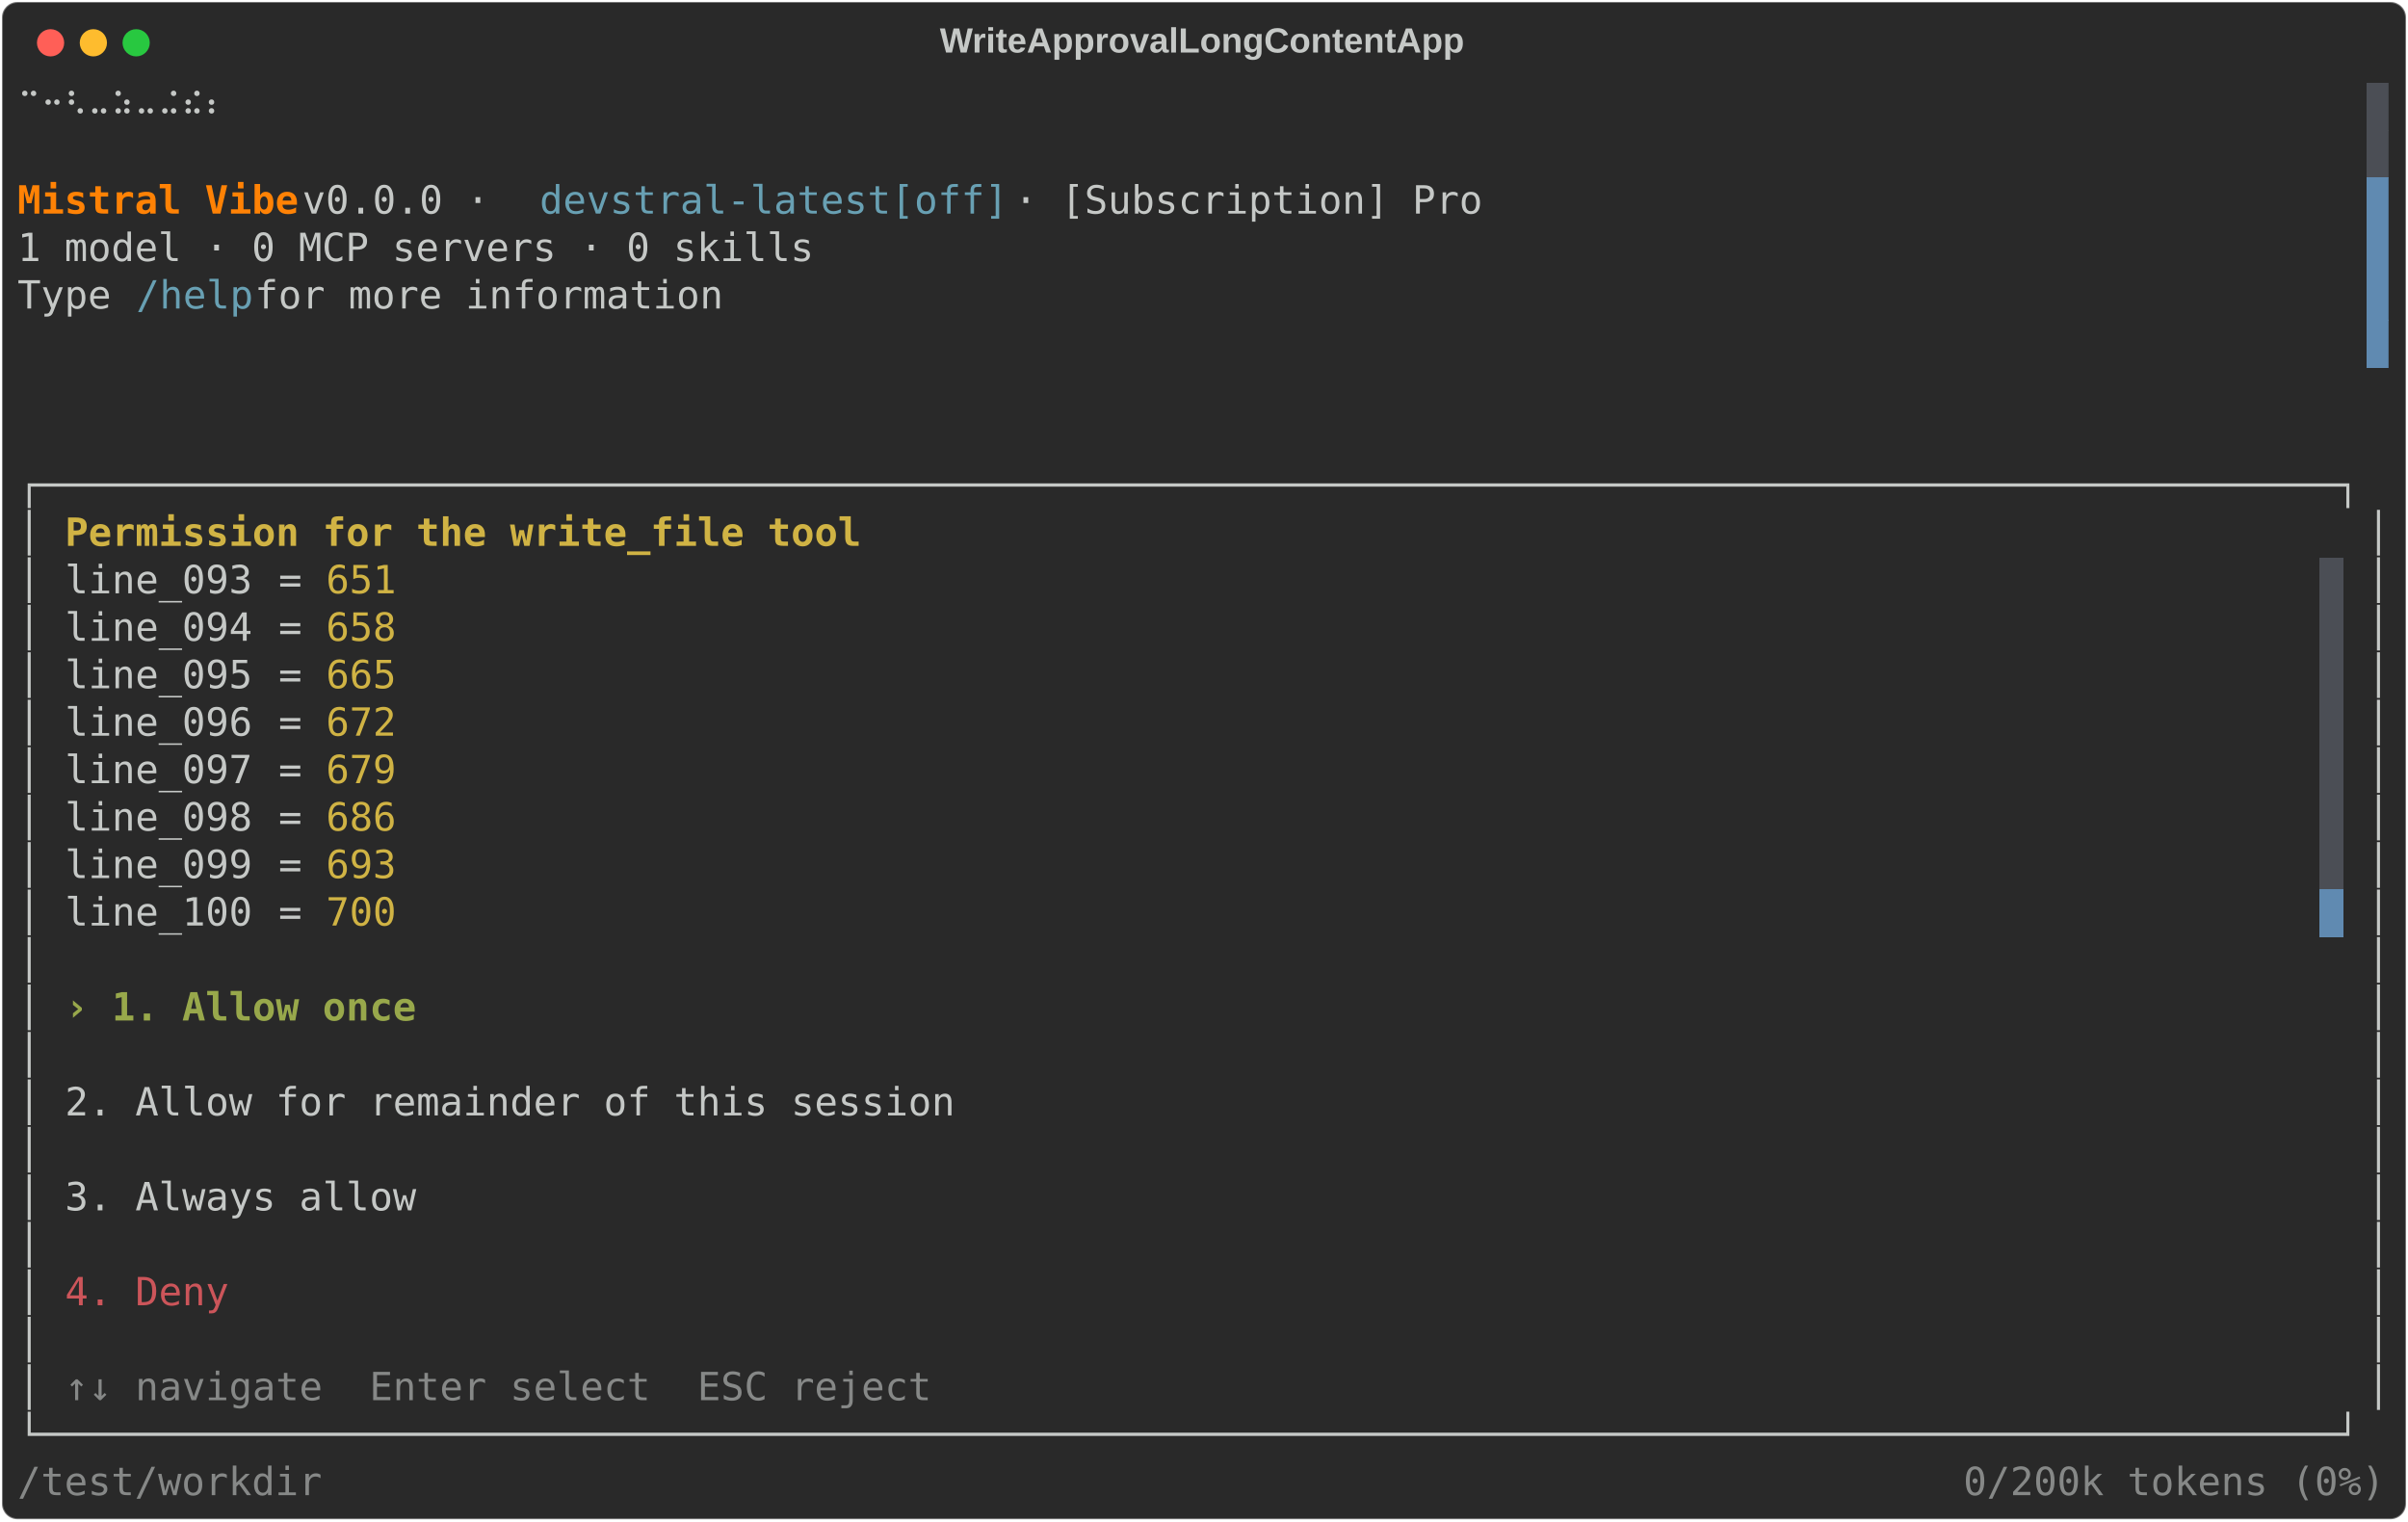
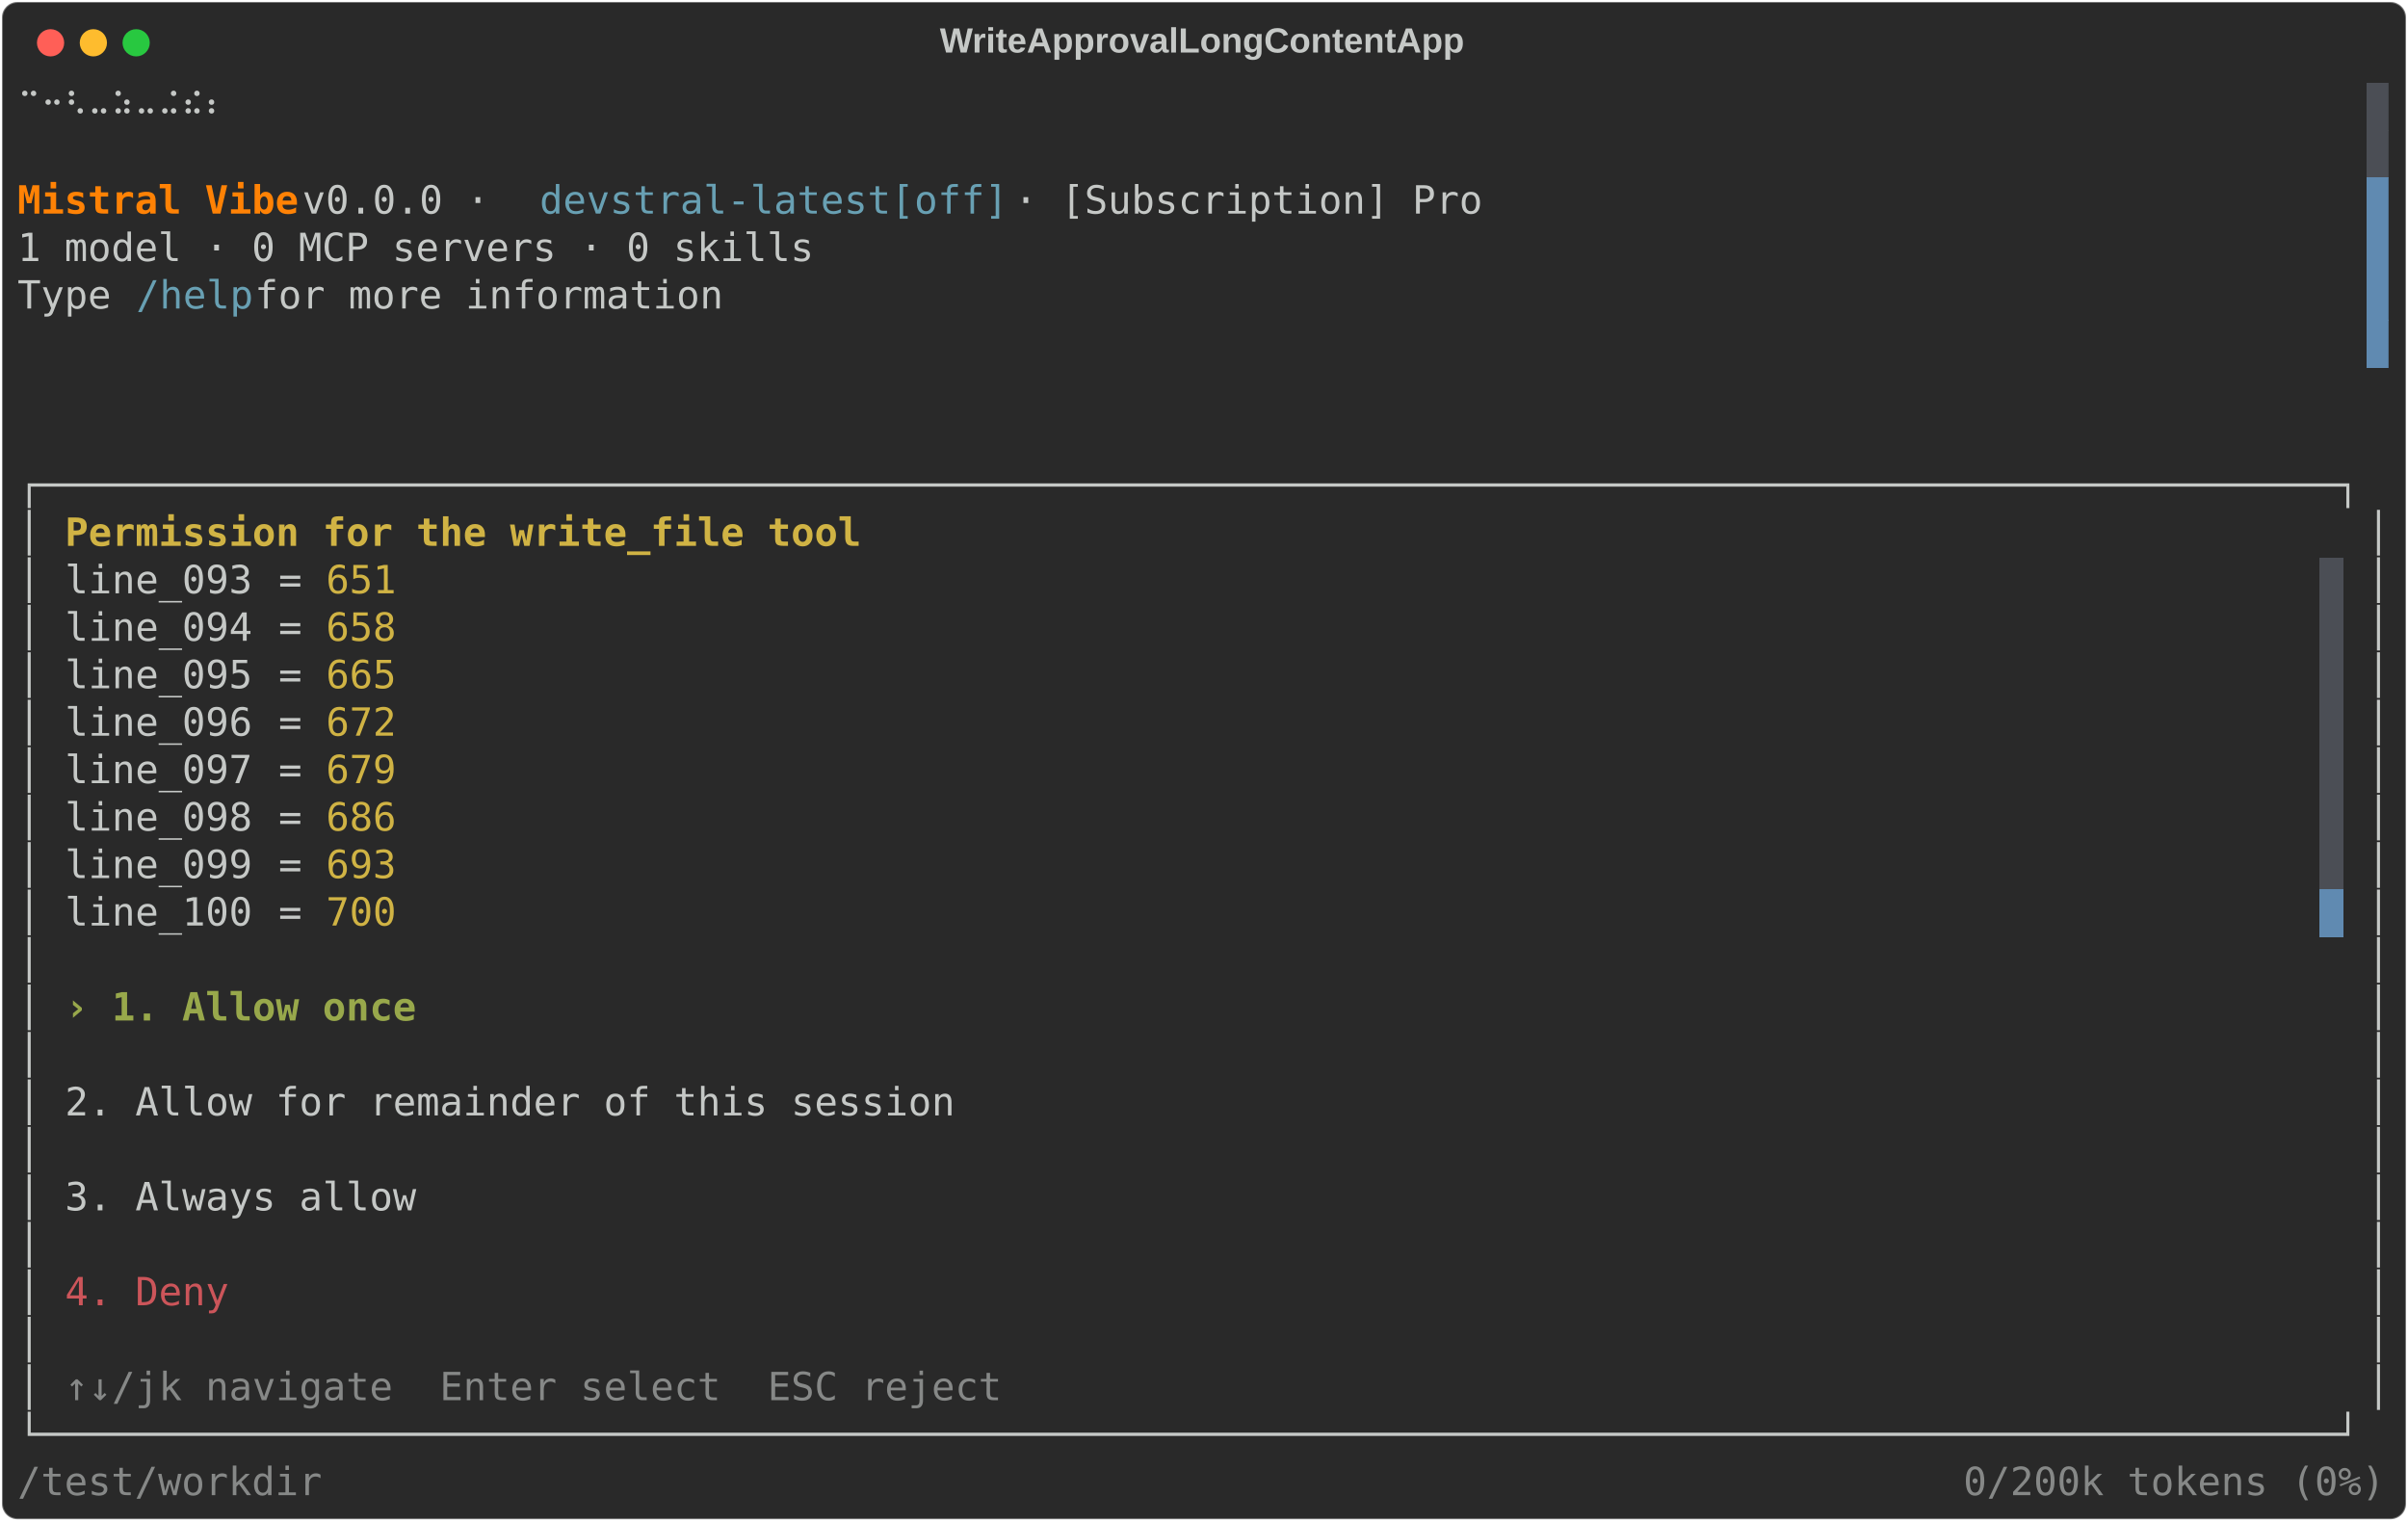
<svg xmlns="http://www.w3.org/2000/svg" class="rich-terminal" viewBox="0 0 1238 782.0">
  <style>

    @font-face {
        font-family: "Fira Code";
        src: local("FiraCode-Regular"),
                url("https://cdnjs.cloudflare.com/ajax/libs/firacode/6.2.0/woff2/FiraCode-Regular.woff2") format("woff2"),
                url("https://cdnjs.cloudflare.com/ajax/libs/firacode/6.2.0/woff/FiraCode-Regular.woff") format("woff");
        font-style: normal;
        font-weight: 400;
    }
    @font-face {
        font-family: "Fira Code";
        src: local("FiraCode-Bold"),
                url("https://cdnjs.cloudflare.com/ajax/libs/firacode/6.2.0/woff2/FiraCode-Bold.woff2") format("woff2"),
                url("https://cdnjs.cloudflare.com/ajax/libs/firacode/6.2.0/woff/FiraCode-Bold.woff") format("woff");
        font-style: bold;
        font-weight: 700;
    }

    .terminal-matrix {
        font-family: Fira Code, monospace;
        font-size: 20px;
        line-height: 24.4px;
        font-variant-east-asian: full-width;
    }

    .terminal-title {
        font-size: 18px;
        font-weight: bold;
        font-family: arial;
    }

    .terminal-r1 { fill: #c5c8c6 }
.terminal-r2 { fill: #ff8205;font-weight: bold }
.terminal-r3 { fill: #68a0b3 }
.terminal-r4 { fill: #292929 }
.terminal-r5 { fill: #d0b344;font-weight: bold }
.terminal-r6 { fill: #d0b344 }
.terminal-r7 { fill: #98a84b;font-weight: bold }
.terminal-r8 { fill: #cc555a }
.terminal-r9 { fill: #868887 }
    </style>
  <defs>
    <clipPath id="terminal-clip-terminal">
      <rect x="0" y="0" width="1219.0" height="731.0" />
    </clipPath>
    <clipPath id="terminal-line-0">
      <rect x="0" y="1.5" width="1220" height="24.65" />
    </clipPath>
    <clipPath id="terminal-line-1">
      <rect x="0" y="25.9" width="1220" height="24.65" />
    </clipPath>
    <clipPath id="terminal-line-2">
      <rect x="0" y="50.3" width="1220" height="24.65" />
    </clipPath>
    <clipPath id="terminal-line-3">
      <rect x="0" y="74.7" width="1220" height="24.65" />
    </clipPath>
    <clipPath id="terminal-line-4">
      <rect x="0" y="99.1" width="1220" height="24.65" />
    </clipPath>
    <clipPath id="terminal-line-5">
      <rect x="0" y="123.5" width="1220" height="24.65" />
    </clipPath>
    <clipPath id="terminal-line-6">
      <rect x="0" y="147.9" width="1220" height="24.65" />
    </clipPath>
    <clipPath id="terminal-line-7">
      <rect x="0" y="172.3" width="1220" height="24.65" />
    </clipPath>
    <clipPath id="terminal-line-8">
      <rect x="0" y="196.7" width="1220" height="24.65" />
    </clipPath>
    <clipPath id="terminal-line-9">
      <rect x="0" y="221.1" width="1220" height="24.65" />
    </clipPath>
    <clipPath id="terminal-line-10">
      <rect x="0" y="245.5" width="1220" height="24.65" />
    </clipPath>
    <clipPath id="terminal-line-11">
      <rect x="0" y="269.9" width="1220" height="24.65" />
    </clipPath>
    <clipPath id="terminal-line-12">
      <rect x="0" y="294.3" width="1220" height="24.65" />
    </clipPath>
    <clipPath id="terminal-line-13">
      <rect x="0" y="318.7" width="1220" height="24.65" />
    </clipPath>
    <clipPath id="terminal-line-14">
      <rect x="0" y="343.1" width="1220" height="24.65" />
    </clipPath>
    <clipPath id="terminal-line-15">
      <rect x="0" y="367.5" width="1220" height="24.65" />
    </clipPath>
    <clipPath id="terminal-line-16">
      <rect x="0" y="391.9" width="1220" height="24.65" />
    </clipPath>
    <clipPath id="terminal-line-17">
      <rect x="0" y="416.3" width="1220" height="24.65" />
    </clipPath>
    <clipPath id="terminal-line-18">
      <rect x="0" y="440.7" width="1220" height="24.65" />
    </clipPath>
    <clipPath id="terminal-line-19">
      <rect x="0" y="465.1" width="1220" height="24.65" />
    </clipPath>
    <clipPath id="terminal-line-20">
      <rect x="0" y="489.5" width="1220" height="24.65" />
    </clipPath>
    <clipPath id="terminal-line-21">
      <rect x="0" y="513.9" width="1220" height="24.65" />
    </clipPath>
    <clipPath id="terminal-line-22">
      <rect x="0" y="538.3" width="1220" height="24.65" />
    </clipPath>
    <clipPath id="terminal-line-23">
      <rect x="0" y="562.7" width="1220" height="24.65" />
    </clipPath>
    <clipPath id="terminal-line-24">
      <rect x="0" y="587.1" width="1220" height="24.65" />
    </clipPath>
    <clipPath id="terminal-line-25">
      <rect x="0" y="611.5" width="1220" height="24.65" />
    </clipPath>
    <clipPath id="terminal-line-26">
      <rect x="0" y="635.9" width="1220" height="24.65" />
    </clipPath>
    <clipPath id="terminal-line-27">
      <rect x="0" y="660.3" width="1220" height="24.65" />
    </clipPath>
    <clipPath id="terminal-line-28">
      <rect x="0" y="684.7" width="1220" height="24.65" />
    </clipPath>
  </defs>
  <rect fill="#292929" stroke="rgba(255,255,255,0.35)" stroke-width="1" x="1" y="1" width="1236" height="780" rx="8" />
  <text class="terminal-title" fill="#c5c8c6" text-anchor="middle" x="618" y="27">WriteApprovalLongContentApp</text>
  <g transform="translate(26,22)">
    <circle cx="0" cy="0" r="7" fill="#ff5f57" />
    <circle cx="22" cy="0" r="7" fill="#febc2e" />
    <circle cx="44" cy="0" r="7" fill="#28c840" />
  </g>
  <g transform="translate(9, 41)" clip-path="url(#terminal-clip-terminal)">
    <rect fill="#4b4e55" x="1207.8" y="1.5" width="12.2" height="24.65" shape-rendering="crispEdges" />
    <rect fill="#4b4e55" x="1207.8" y="25.9" width="12.2" height="24.65" shape-rendering="crispEdges" />
    <rect fill="#608ab1" x="1207.8" y="50.3" width="12.2" height="24.65" shape-rendering="crispEdges" />
    <rect fill="#608ab1" x="1207.8" y="74.7" width="12.2" height="24.65" shape-rendering="crispEdges" />
    <rect fill="#608ab1" x="1207.8" y="99.1" width="12.2" height="24.65" shape-rendering="crispEdges" />
    <rect fill="#608ab1" x="1207.8" y="123.5" width="12.2" height="24.65" shape-rendering="crispEdges" />
    <rect fill="#4b4e55" x="1183.4" y="245.5" width="12.2" height="24.65" shape-rendering="crispEdges" />
    <rect fill="#4b4e55" x="1183.4" y="269.9" width="12.2" height="24.65" shape-rendering="crispEdges" />
    <rect fill="#4b4e55" x="1183.4" y="294.3" width="12.2" height="24.65" shape-rendering="crispEdges" />
    <rect fill="#4b4e55" x="1183.4" y="318.7" width="12.2" height="24.65" shape-rendering="crispEdges" />
    <rect fill="#4b4e55" x="1183.4" y="343.1" width="12.2" height="24.65" shape-rendering="crispEdges" />
    <rect fill="#4b4e55" x="1183.4" y="367.5" width="12.2" height="24.65" shape-rendering="crispEdges" />
    <rect fill="#4b4e55" x="1183.4" y="391.9" width="12.2" height="24.65" shape-rendering="crispEdges" />
    <rect fill="#608ab1" x="1183.4" y="416.3" width="12.2" height="24.65" shape-rendering="crispEdges" />
    <g class="terminal-matrix">
      <text class="terminal-r1" x="0" y="20" textLength="134.2" clip-path="url(#terminal-line-0)">  ⠉⠒⠣⠤⠵⠤⠬⠮⠆</text>
      <text class="terminal-r1" x="1220" y="20" textLength="12.2" clip-path="url(#terminal-line-0)">
</text>
      <text class="terminal-r1" x="1220" y="44.4" textLength="12.2" clip-path="url(#terminal-line-1)">
</text>
      <text class="terminal-r2" x="0" y="68.8" textLength="146.4" clip-path="url(#terminal-line-2)">Mistral Vibe</text>
      <text class="terminal-r1" x="146.4" y="68.8" textLength="122" clip-path="url(#terminal-line-2)"> v0.0.0 · </text>
      <text class="terminal-r3" x="268.4" y="68.8" textLength="244" clip-path="url(#terminal-line-2)">devstral-latest[off]</text>
      <text class="terminal-r1" x="512.4" y="68.8" textLength="256.2" clip-path="url(#terminal-line-2)"> · [Subscription] Pro</text>
      <text class="terminal-r1" x="1220" y="68.8" textLength="12.2" clip-path="url(#terminal-line-2)">
</text>
      <text class="terminal-r1" x="0" y="93.2" textLength="414.8" clip-path="url(#terminal-line-3)">1 model · 0 MCP servers · 0 skills</text>
      <text class="terminal-r1" x="1220" y="93.2" textLength="12.2" clip-path="url(#terminal-line-3)">
</text>
      <text class="terminal-r1" x="0" y="117.6" textLength="61" clip-path="url(#terminal-line-4)">Type </text>
      <text class="terminal-r3" x="61" y="117.6" textLength="61" clip-path="url(#terminal-line-4)">/help</text>
      <text class="terminal-r1" x="122" y="117.6" textLength="256.2" clip-path="url(#terminal-line-4)"> for more information</text>
      <text class="terminal-r1" x="1220" y="117.6" textLength="12.2" clip-path="url(#terminal-line-4)">
</text>
      <text class="terminal-r1" x="1220" y="142" textLength="12.2" clip-path="url(#terminal-line-5)">
</text>
      <text class="terminal-r1" x="1220" y="166.4" textLength="12.2" clip-path="url(#terminal-line-6)">
</text>
      <text class="terminal-r1" x="1220" y="190.8" textLength="12.2" clip-path="url(#terminal-line-7)">
</text>
      <text class="terminal-r1" x="0" y="215.2" textLength="1220" clip-path="url(#terminal-line-8)">┌──────────────────────────────────────────────────────────────────────────────────────────────────┐</text>
      <text class="terminal-r1" x="1220" y="215.2" textLength="12.2" clip-path="url(#terminal-line-8)">
</text>
      <text class="terminal-r1" x="0" y="239.6" textLength="12.2" clip-path="url(#terminal-line-9)">│</text>
      <text class="terminal-r5" x="24.4" y="239.6" textLength="414.8" clip-path="url(#terminal-line-9)">Permission for the write_file tool</text>
      <text class="terminal-r1" x="1207.8" y="239.6" textLength="12.2" clip-path="url(#terminal-line-9)">│</text>
      <text class="terminal-r1" x="1220" y="239.6" textLength="12.2" clip-path="url(#terminal-line-9)">
</text>
      <text class="terminal-r1" x="0" y="264" textLength="12.2" clip-path="url(#terminal-line-10)">│</text>
      <text class="terminal-r1" x="24.4" y="264" textLength="97.6" clip-path="url(#terminal-line-10)">line_093</text>
      <text class="terminal-r1" x="134.2" y="264" textLength="12.2" clip-path="url(#terminal-line-10)">=</text>
      <text class="terminal-r6" x="158.6" y="264" textLength="36.6" clip-path="url(#terminal-line-10)">651</text>
      <text class="terminal-r1" x="1207.8" y="264" textLength="12.2" clip-path="url(#terminal-line-10)">│</text>
      <text class="terminal-r1" x="1220" y="264" textLength="12.2" clip-path="url(#terminal-line-10)">
</text>
      <text class="terminal-r1" x="0" y="288.4" textLength="12.2" clip-path="url(#terminal-line-11)">│</text>
      <text class="terminal-r1" x="24.4" y="288.4" textLength="97.6" clip-path="url(#terminal-line-11)">line_094</text>
      <text class="terminal-r1" x="134.2" y="288.4" textLength="12.2" clip-path="url(#terminal-line-11)">=</text>
      <text class="terminal-r6" x="158.6" y="288.4" textLength="36.6" clip-path="url(#terminal-line-11)">658</text>
      <text class="terminal-r1" x="1207.8" y="288.4" textLength="12.2" clip-path="url(#terminal-line-11)">│</text>
      <text class="terminal-r1" x="1220" y="288.4" textLength="12.2" clip-path="url(#terminal-line-11)">
</text>
      <text class="terminal-r1" x="0" y="312.8" textLength="12.2" clip-path="url(#terminal-line-12)">│</text>
      <text class="terminal-r1" x="24.4" y="312.8" textLength="97.6" clip-path="url(#terminal-line-12)">line_095</text>
      <text class="terminal-r1" x="134.2" y="312.8" textLength="12.2" clip-path="url(#terminal-line-12)">=</text>
      <text class="terminal-r6" x="158.6" y="312.8" textLength="36.6" clip-path="url(#terminal-line-12)">665</text>
      <text class="terminal-r1" x="1207.8" y="312.8" textLength="12.2" clip-path="url(#terminal-line-12)">│</text>
      <text class="terminal-r1" x="1220" y="312.8" textLength="12.2" clip-path="url(#terminal-line-12)">
</text>
      <text class="terminal-r1" x="0" y="337.2" textLength="12.2" clip-path="url(#terminal-line-13)">│</text>
      <text class="terminal-r1" x="24.4" y="337.2" textLength="97.6" clip-path="url(#terminal-line-13)">line_096</text>
      <text class="terminal-r1" x="134.2" y="337.2" textLength="12.2" clip-path="url(#terminal-line-13)">=</text>
      <text class="terminal-r6" x="158.6" y="337.2" textLength="36.6" clip-path="url(#terminal-line-13)">672</text>
      <text class="terminal-r1" x="1207.8" y="337.2" textLength="12.2" clip-path="url(#terminal-line-13)">│</text>
      <text class="terminal-r1" x="1220" y="337.2" textLength="12.2" clip-path="url(#terminal-line-13)">
</text>
      <text class="terminal-r1" x="0" y="361.6" textLength="12.2" clip-path="url(#terminal-line-14)">│</text>
      <text class="terminal-r1" x="24.4" y="361.6" textLength="97.6" clip-path="url(#terminal-line-14)">line_097</text>
      <text class="terminal-r1" x="134.2" y="361.6" textLength="12.2" clip-path="url(#terminal-line-14)">=</text>
      <text class="terminal-r6" x="158.6" y="361.6" textLength="36.6" clip-path="url(#terminal-line-14)">679</text>
      <text class="terminal-r1" x="1207.8" y="361.6" textLength="12.2" clip-path="url(#terminal-line-14)">│</text>
      <text class="terminal-r1" x="1220" y="361.6" textLength="12.2" clip-path="url(#terminal-line-14)">
</text>
      <text class="terminal-r1" x="0" y="386" textLength="12.2" clip-path="url(#terminal-line-15)">│</text>
      <text class="terminal-r1" x="24.4" y="386" textLength="97.6" clip-path="url(#terminal-line-15)">line_098</text>
      <text class="terminal-r1" x="134.2" y="386" textLength="12.2" clip-path="url(#terminal-line-15)">=</text>
      <text class="terminal-r6" x="158.6" y="386" textLength="36.6" clip-path="url(#terminal-line-15)">686</text>
      <text class="terminal-r1" x="1207.8" y="386" textLength="12.2" clip-path="url(#terminal-line-15)">│</text>
      <text class="terminal-r1" x="1220" y="386" textLength="12.2" clip-path="url(#terminal-line-15)">
</text>
      <text class="terminal-r1" x="0" y="410.4" textLength="12.2" clip-path="url(#terminal-line-16)">│</text>
      <text class="terminal-r1" x="24.4" y="410.4" textLength="97.6" clip-path="url(#terminal-line-16)">line_099</text>
      <text class="terminal-r1" x="134.2" y="410.4" textLength="12.2" clip-path="url(#terminal-line-16)">=</text>
      <text class="terminal-r6" x="158.6" y="410.4" textLength="36.6" clip-path="url(#terminal-line-16)">693</text>
      <text class="terminal-r1" x="1207.8" y="410.4" textLength="12.2" clip-path="url(#terminal-line-16)">│</text>
      <text class="terminal-r1" x="1220" y="410.4" textLength="12.2" clip-path="url(#terminal-line-16)">
</text>
      <text class="terminal-r1" x="0" y="434.8" textLength="12.2" clip-path="url(#terminal-line-17)">│</text>
      <text class="terminal-r1" x="24.4" y="434.8" textLength="97.6" clip-path="url(#terminal-line-17)">line_100</text>
      <text class="terminal-r1" x="134.2" y="434.8" textLength="12.2" clip-path="url(#terminal-line-17)">=</text>
      <text class="terminal-r6" x="158.6" y="434.8" textLength="36.6" clip-path="url(#terminal-line-17)">700</text>
      <text class="terminal-r1" x="1207.8" y="434.8" textLength="12.2" clip-path="url(#terminal-line-17)">│</text>
      <text class="terminal-r1" x="1220" y="434.8" textLength="12.2" clip-path="url(#terminal-line-17)">
</text>
      <text class="terminal-r1" x="0" y="459.2" textLength="12.2" clip-path="url(#terminal-line-18)">│</text>
      <text class="terminal-r1" x="1207.8" y="459.2" textLength="12.2" clip-path="url(#terminal-line-18)">│</text>
      <text class="terminal-r1" x="1220" y="459.2" textLength="12.2" clip-path="url(#terminal-line-18)">
</text>
      <text class="terminal-r1" x="0" y="483.6" textLength="12.2" clip-path="url(#terminal-line-19)">│</text>
      <text class="terminal-r7" x="24.4" y="483.6" textLength="183" clip-path="url(#terminal-line-19)">› 1. Allow once</text>
      <text class="terminal-r1" x="1207.8" y="483.6" textLength="12.2" clip-path="url(#terminal-line-19)">│</text>
      <text class="terminal-r1" x="1220" y="483.6" textLength="12.2" clip-path="url(#terminal-line-19)">
</text>
      <text class="terminal-r1" x="0" y="508" textLength="12.2" clip-path="url(#terminal-line-20)">│</text>
      <text class="terminal-r1" x="1207.8" y="508" textLength="12.2" clip-path="url(#terminal-line-20)">│</text>
      <text class="terminal-r1" x="1220" y="508" textLength="12.2" clip-path="url(#terminal-line-20)">
</text>
      <text class="terminal-r1" x="0" y="532.4" textLength="12.2" clip-path="url(#terminal-line-21)">│</text>
      <text class="terminal-r1" x="24.4" y="532.4" textLength="488" clip-path="url(#terminal-line-21)">  2. Allow for remainder of this session</text>
      <text class="terminal-r1" x="1207.8" y="532.4" textLength="12.2" clip-path="url(#terminal-line-21)">│</text>
      <text class="terminal-r1" x="1220" y="532.4" textLength="12.2" clip-path="url(#terminal-line-21)">
</text>
      <text class="terminal-r1" x="0" y="556.8" textLength="12.2" clip-path="url(#terminal-line-22)">│</text>
      <text class="terminal-r1" x="1207.8" y="556.8" textLength="12.2" clip-path="url(#terminal-line-22)">│</text>
      <text class="terminal-r1" x="1220" y="556.8" textLength="12.2" clip-path="url(#terminal-line-22)">
</text>
      <text class="terminal-r1" x="0" y="581.2" textLength="12.2" clip-path="url(#terminal-line-23)">│</text>
      <text class="terminal-r1" x="24.4" y="581.2" textLength="207.4" clip-path="url(#terminal-line-23)">  3. Always allow</text>
      <text class="terminal-r1" x="1207.8" y="581.2" textLength="12.2" clip-path="url(#terminal-line-23)">│</text>
      <text class="terminal-r1" x="1220" y="581.2" textLength="12.2" clip-path="url(#terminal-line-23)">
</text>
      <text class="terminal-r1" x="0" y="605.6" textLength="12.2" clip-path="url(#terminal-line-24)">│</text>
      <text class="terminal-r1" x="1207.8" y="605.6" textLength="12.2" clip-path="url(#terminal-line-24)">│</text>
      <text class="terminal-r1" x="1220" y="605.6" textLength="12.2" clip-path="url(#terminal-line-24)">
</text>
      <text class="terminal-r1" x="0" y="630" textLength="12.2" clip-path="url(#terminal-line-25)">│</text>
      <text class="terminal-r8" x="24.4" y="630" textLength="109.8" clip-path="url(#terminal-line-25)">  4. Deny</text>
      <text class="terminal-r1" x="1207.8" y="630" textLength="12.2" clip-path="url(#terminal-line-25)">│</text>
      <text class="terminal-r1" x="1220" y="630" textLength="12.2" clip-path="url(#terminal-line-25)">
</text>
      <text class="terminal-r1" x="0" y="654.4" textLength="12.2" clip-path="url(#terminal-line-26)">│</text>
      <text class="terminal-r1" x="1207.8" y="654.4" textLength="12.2" clip-path="url(#terminal-line-26)">│</text>
      <text class="terminal-r1" x="1220" y="654.4" textLength="12.2" clip-path="url(#terminal-line-26)">
</text>
      <text class="terminal-r1" x="0" y="678.8" textLength="12.2" clip-path="url(#terminal-line-27)">│</text>
-       <text class="terminal-r9" x="24.4" y="678.8" textLength="451.4" clip-path="url(#terminal-line-27)">↑↓ navigate  Enter select  ESC reject</text>
+       <text class="terminal-r9" x="24.4" y="678.8" textLength="488" clip-path="url(#terminal-line-27)">↑↓/jk navigate  Enter select  ESC reject</text>
      <text class="terminal-r1" x="1207.8" y="678.8" textLength="12.2" clip-path="url(#terminal-line-27)">│</text>
      <text class="terminal-r1" x="1220" y="678.8" textLength="12.2" clip-path="url(#terminal-line-27)">
</text>
      <text class="terminal-r1" x="0" y="703.2" textLength="1220" clip-path="url(#terminal-line-28)">└──────────────────────────────────────────────────────────────────────────────────────────────────┘</text>
      <text class="terminal-r1" x="1220" y="703.2" textLength="12.2" clip-path="url(#terminal-line-28)">
</text>
      <text class="terminal-r9" x="0" y="727.6" textLength="158.6" clip-path="url(#terminal-line-29)">/test/workdir</text>
      <text class="terminal-r9" x="1000.4" y="727.6" textLength="219.6" clip-path="url(#terminal-line-29)">0/200k tokens (0%)</text>
    </g>
  </g>
</svg>
